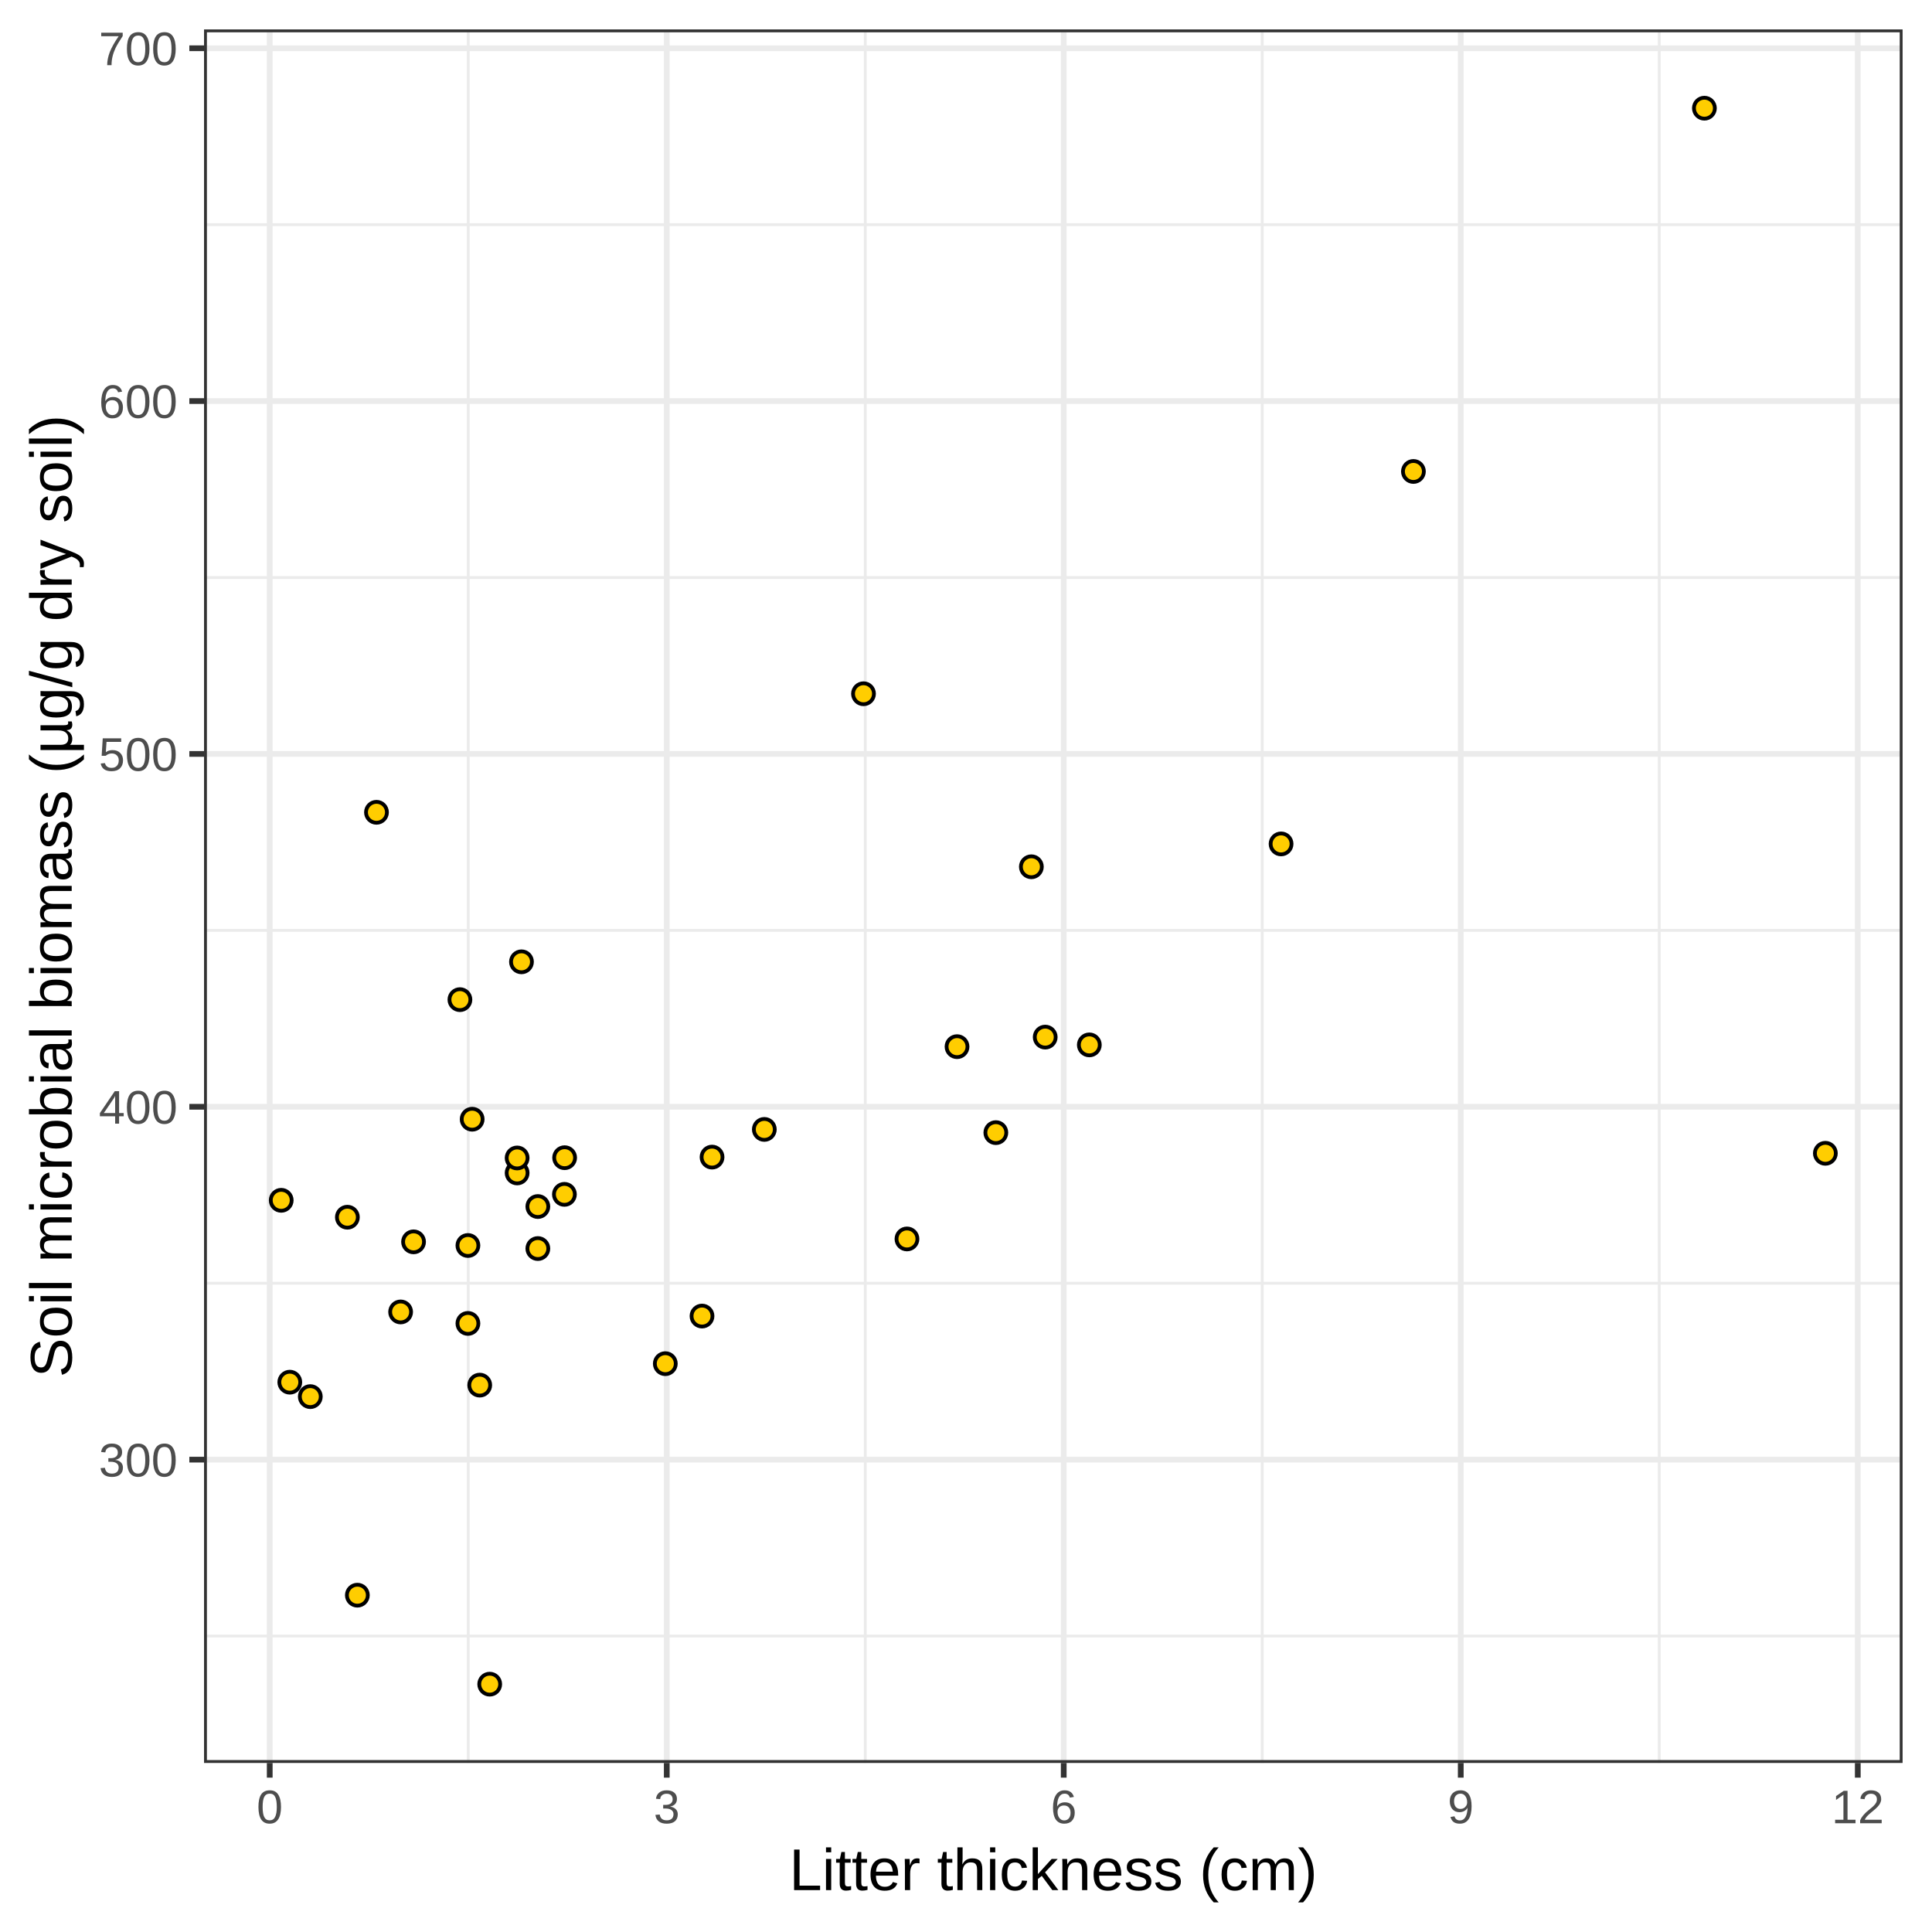
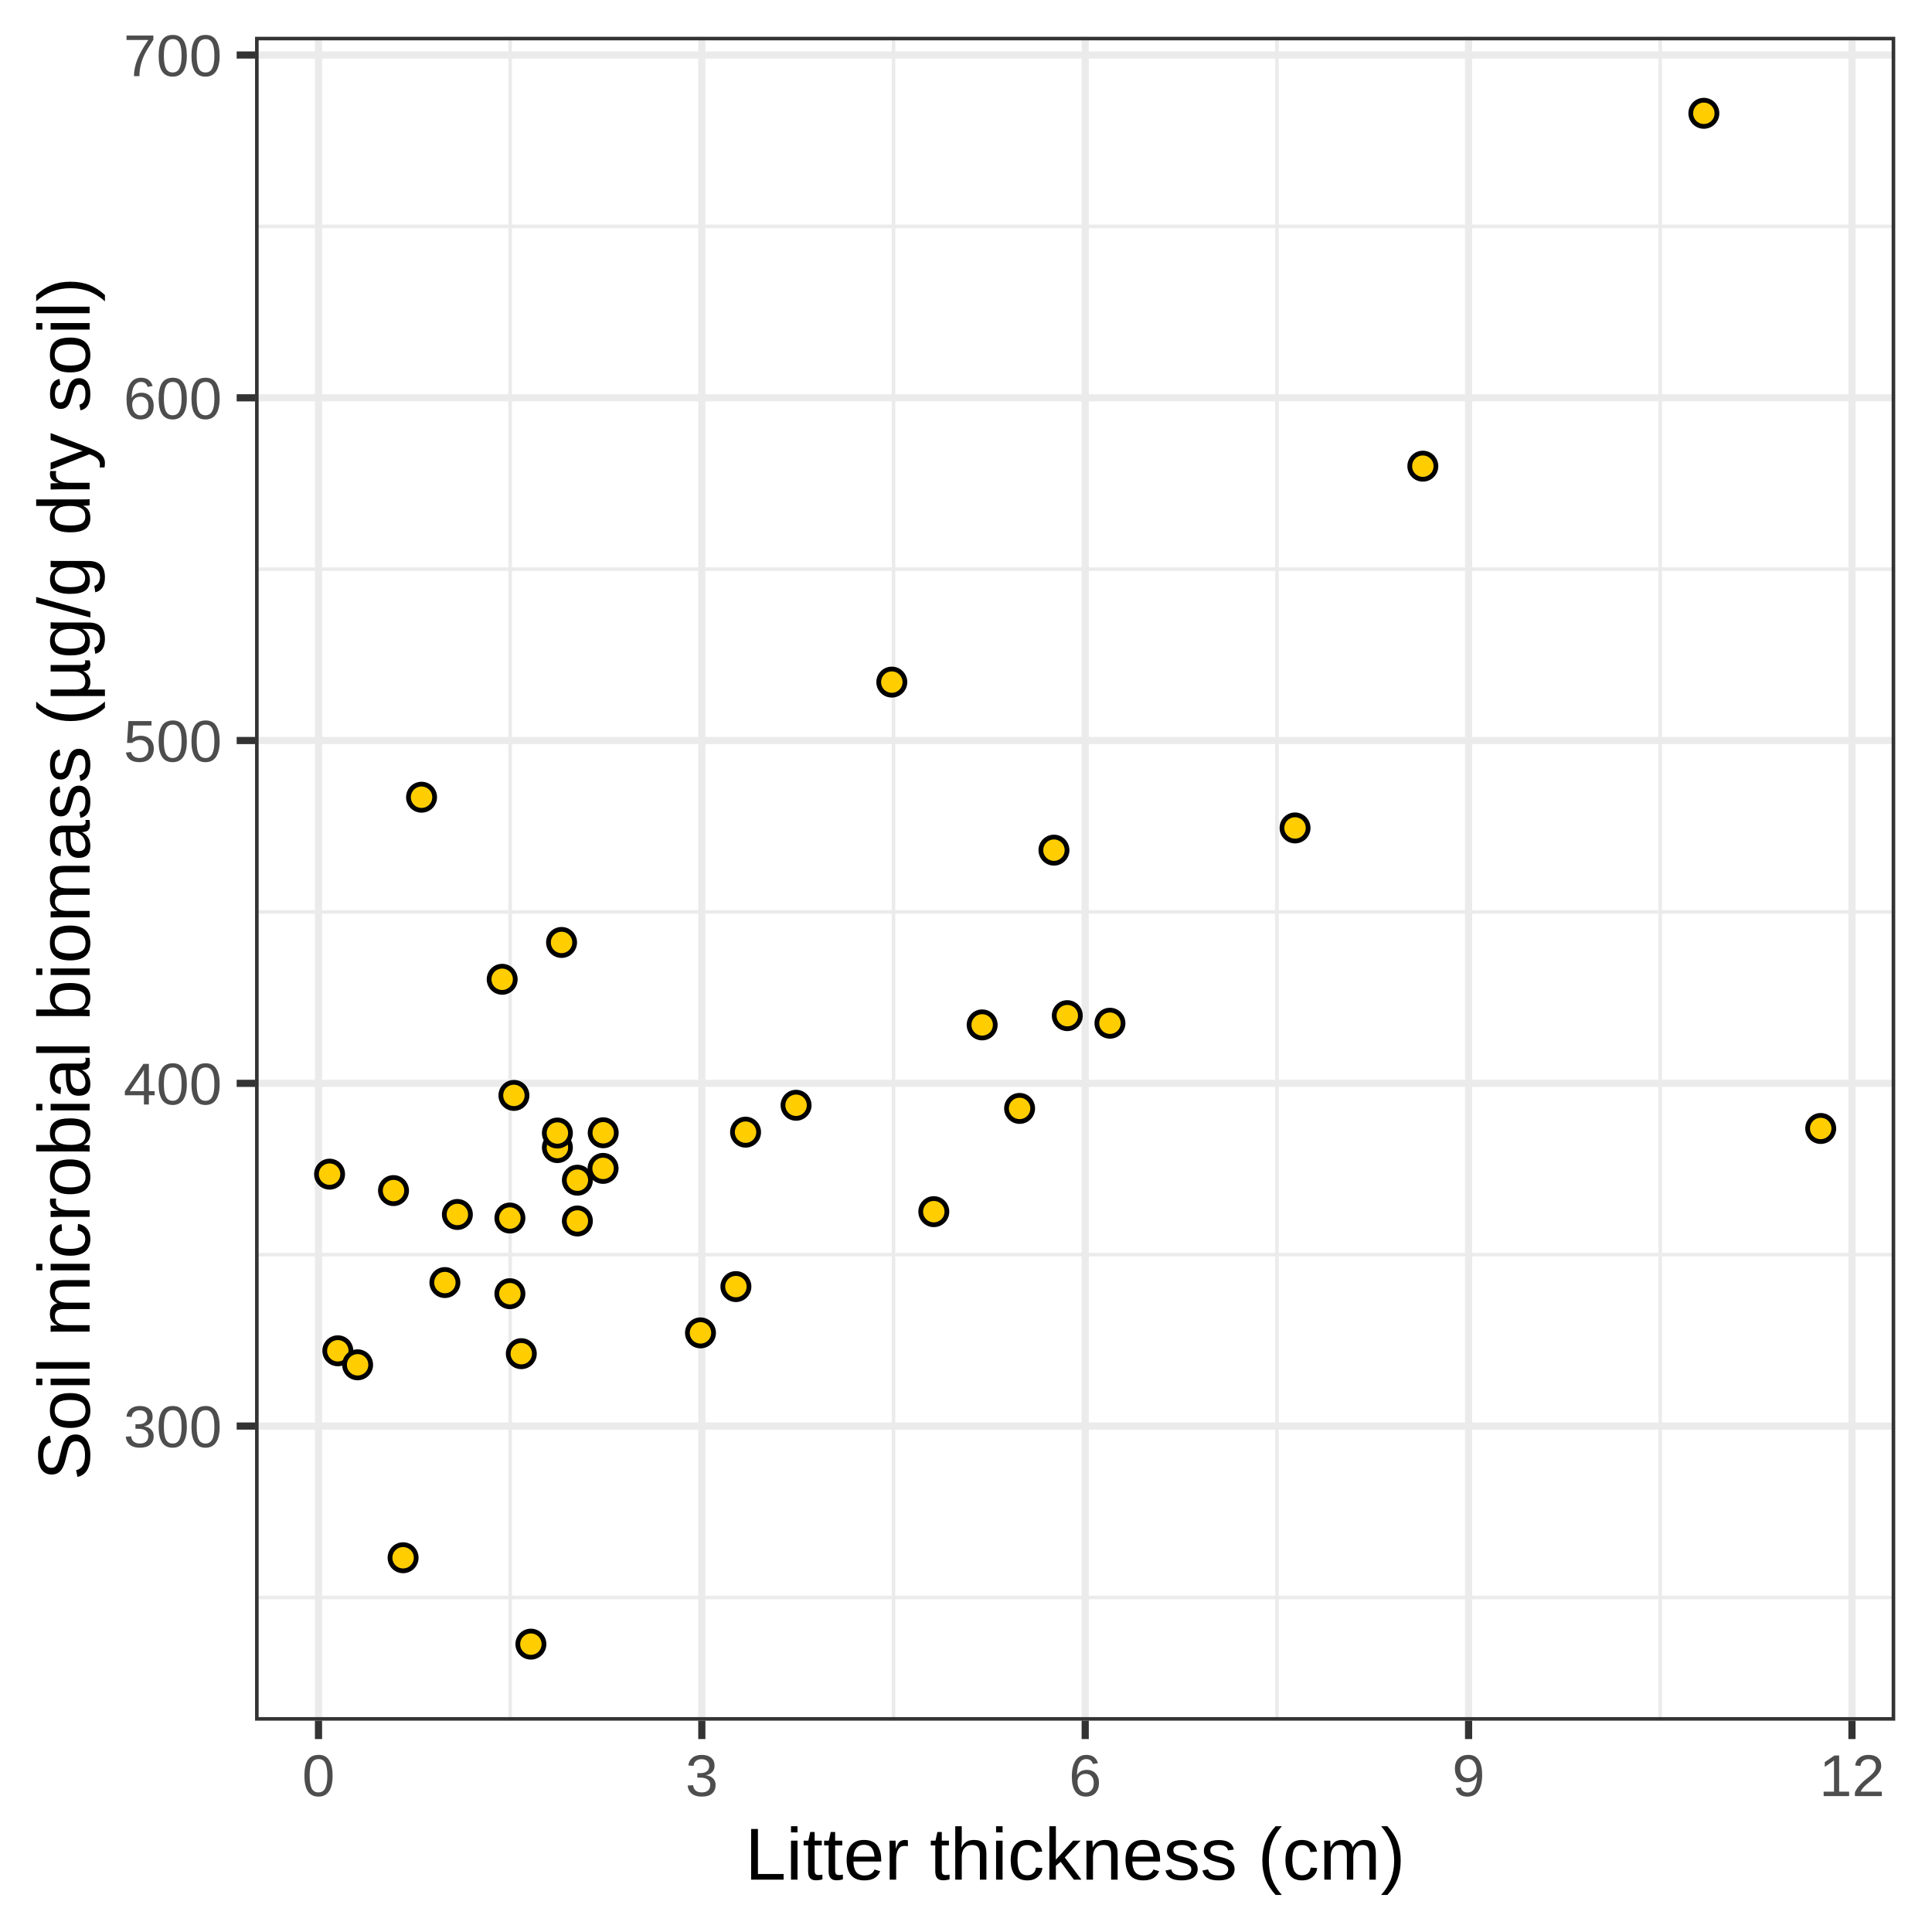
- <svg xmlns="http://www.w3.org/2000/svg" width="360.00pt" height="360.00pt" viewBox="0 0 360.00 360.00">
+ <svg xmlns="http://www.w3.org/2000/svg" width="288.00pt" height="288.00pt" viewBox="0 0 288.00 288.00">
  <g class="svglite">
    <defs>
      <style type="text/css">
    .svglite line, .svglite polyline, .svglite polygon, .svglite path, .svglite rect, .svglite circle {
      fill: none;
      stroke: #000000;
      stroke-linecap: round;
      stroke-linejoin: round;
      stroke-miterlimit: 10.00;
    }
    .svglite text {
      white-space: pre;
    }
    .svglite g.glyphgroup path {
      fill: inherit;
      stroke: none;
    }
  </style>
    </defs>
    <rect width="100%" height="100%" style="stroke: none; fill: #FFFFFF;" />
    <defs>
-       <clipPath id="cpMC4wMHwzNjAuMDB8MC4wMHwzNjAuMDA=">
-         <rect x="0.00" y="0.00" width="360.00" height="360.00" />
+       <clipPath id="cpMC4wMHwyODguMDB8MC4wMHwyODguMDA=">
+         <rect x="0.00" y="0.00" width="288.00" height="288.00" />
      </clipPath>
    </defs>
-     <g clip-path="url(#cpMC4wMHwzNjAuMDB8MC4wMHwzNjAuMDA=)">
-       <rect x="0.00" y="0.00" width="360.00" height="360.00" style="stroke-width: 1.07; stroke: #FFFFFF; fill: #FFFFFF;" />
+     <g clip-path="url(#cpMC4wMHwyODguMDB8MC4wMHwyODguMDA=)">
+       <rect x="0.00" y="0.00" width="288.00" height="288.00" style="stroke-width: 1.07; stroke: #FFFFFF; fill: #FFFFFF;" />
    </g>
    <defs>
-       <clipPath id="cpMzguMDJ8MzU0LjUyfDUuNDh8MzI4LjUw">
-         <rect x="38.02" y="5.48" width="316.50" height="323.02" />
+       <clipPath id="cpMzguMDJ8MjgyLjUyfDUuNDh8MjU2LjUw">
+         <rect x="38.02" y="5.48" width="244.50" height="251.02" />
      </clipPath>
    </defs>
-     <g clip-path="url(#cpMzguMDJ8MzU0LjUyfDUuNDh8MzI4LjUw)">
-       <rect x="38.02" y="5.48" width="316.50" height="323.02" style="stroke-width: 1.07; stroke: none; fill: #FFFFFF;" />
-       <polyline points="38.02,304.85 354.52,304.85 " style="stroke-width: 0.53; stroke: #EBEBEB; stroke-linecap: butt;" />
-       <polyline points="38.02,239.11 354.52,239.11 " style="stroke-width: 0.53; stroke: #EBEBEB; stroke-linecap: butt;" />
-       <polyline points="38.02,173.36 354.52,173.36 " style="stroke-width: 0.53; stroke: #EBEBEB; stroke-linecap: butt;" />
-       <polyline points="38.02,107.61 354.52,107.61 " style="stroke-width: 0.53; stroke: #EBEBEB; stroke-linecap: butt;" />
-       <polyline points="38.02,41.86 354.52,41.86 " style="stroke-width: 0.53; stroke: #EBEBEB; stroke-linecap: butt;" />
-       <polyline points="87.25,328.50 87.25,5.48 " style="stroke-width: 0.53; stroke: #EBEBEB; stroke-linecap: butt;" />
-       <polyline points="161.23,328.50 161.23,5.48 " style="stroke-width: 0.53; stroke: #EBEBEB; stroke-linecap: butt;" />
-       <polyline points="235.20,328.50 235.20,5.48 " style="stroke-width: 0.53; stroke: #EBEBEB; stroke-linecap: butt;" />
-       <polyline points="309.18,328.50 309.18,5.48 " style="stroke-width: 0.53; stroke: #EBEBEB; stroke-linecap: butt;" />
-       <polyline points="38.02,271.98 354.52,271.98 " style="stroke-width: 1.07; stroke: #EBEBEB; stroke-linecap: butt;" />
-       <polyline points="38.02,206.23 354.52,206.23 " style="stroke-width: 1.07; stroke: #EBEBEB; stroke-linecap: butt;" />
-       <polyline points="38.02,140.48 354.52,140.48 " style="stroke-width: 1.07; stroke: #EBEBEB; stroke-linecap: butt;" />
-       <polyline points="38.02,74.73 354.52,74.73 " style="stroke-width: 1.07; stroke: #EBEBEB; stroke-linecap: butt;" />
-       <polyline points="38.02,8.99 354.52,8.99 " style="stroke-width: 1.07; stroke: #EBEBEB; stroke-linecap: butt;" />
-       <polyline points="50.26,328.50 50.26,5.48 " style="stroke-width: 1.07; stroke: #EBEBEB; stroke-linecap: butt;" />
-       <polyline points="124.24,328.50 124.24,5.48 " style="stroke-width: 1.07; stroke: #EBEBEB; stroke-linecap: butt;" />
-       <polyline points="198.21,328.50 198.21,5.48 " style="stroke-width: 1.07; stroke: #EBEBEB; stroke-linecap: butt;" />
-       <polyline points="272.19,328.50 272.19,5.48 " style="stroke-width: 1.07; stroke: #EBEBEB; stroke-linecap: butt;" />
-       <polyline points="346.17,328.50 346.17,5.48 " style="stroke-width: 1.07; stroke: #EBEBEB; stroke-linecap: butt;" />
-       <circle cx="52.40" cy="223.66" r="1.95" style="stroke-width: 0.71; fill: #FFCD00;" />
-       <circle cx="132.68" cy="215.61" r="1.95" style="stroke-width: 0.71; fill: #FFCD00;" />
-       <circle cx="178.33" cy="195.03" r="1.95" style="stroke-width: 0.71; fill: #FFCD00;" />
-       <circle cx="142.42" cy="210.45" r="1.95" style="stroke-width: 0.71; fill: #FFCD00;" />
-       <circle cx="130.81" cy="245.23" r="1.95" style="stroke-width: 0.71; fill: #FFCD00;" />
-       <circle cx="169.00" cy="230.86" r="1.95" style="stroke-width: 0.71; fill: #FFCD00;" />
-       <circle cx="202.98" cy="194.70" r="1.95" style="stroke-width: 0.71; fill: #FFCD00;" />
-       <circle cx="263.37" cy="87.85" r="1.95" style="stroke-width: 0.71; fill: #FFCD00;" />
-       <circle cx="77.06" cy="231.40" r="1.95" style="stroke-width: 0.71; fill: #FFCD00;" />
-       <circle cx="185.56" cy="211.05" r="1.95" style="stroke-width: 0.71; fill: #FFCD00;" />
-       <circle cx="89.39" cy="258.10" r="1.95" style="stroke-width: 0.71; fill: #FFCD00;" />
-       <circle cx="54.00" cy="257.55" r="1.95" style="stroke-width: 0.71; fill: #FFCD00;" />
-       <circle cx="96.36" cy="218.56" r="1.95" style="stroke-width: 0.71; fill: #FFCD00;" />
-       <circle cx="192.18" cy="161.51" r="1.95" style="stroke-width: 0.71; fill: #FFCD00;" />
-       <circle cx="66.59" cy="297.24" r="1.95" style="stroke-width: 0.71; fill: #FFCD00;" />
-       <circle cx="91.25" cy="313.82" r="1.95" style="stroke-width: 0.71; fill: #FFCD00;" />
-       <circle cx="100.22" cy="224.82" r="1.95" style="stroke-width: 0.71; fill: #FFCD00;" />
-       <circle cx="100.22" cy="232.65" r="1.95" style="stroke-width: 0.71; fill: #FFCD00;" />
-       <circle cx="194.76" cy="193.25" r="1.95" style="stroke-width: 0.71; fill: #FFCD00;" />
-       <circle cx="74.65" cy="244.46" r="1.95" style="stroke-width: 0.71; fill: #FFCD00;" />
-       <circle cx="87.19" cy="232.08" r="1.95" style="stroke-width: 0.71; fill: #FFCD00;" />
-       <circle cx="87.19" cy="246.60" r="1.95" style="stroke-width: 0.71; fill: #FFCD00;" />
-       <circle cx="317.59" cy="20.16" r="1.95" style="stroke-width: 0.71; fill: #FFCD00;" />
-       <circle cx="123.97" cy="254.10" r="1.95" style="stroke-width: 0.71; fill: #FFCD00;" />
-       <circle cx="57.82" cy="260.24" r="1.95" style="stroke-width: 0.71; fill: #FFCD00;" />
-       <circle cx="70.15" cy="151.36" r="1.95" style="stroke-width: 0.71; fill: #FFCD00;" />
-       <circle cx="160.90" cy="129.27" r="1.95" style="stroke-width: 0.71; fill: #FFCD00;" />
-       <circle cx="105.17" cy="222.55" r="1.95" style="stroke-width: 0.71; fill: #FFCD00;" />
-       <circle cx="238.71" cy="157.25" r="1.95" style="stroke-width: 0.71; fill: #FFCD00;" />
-       <circle cx="87.98" cy="208.55" r="1.95" style="stroke-width: 0.71; fill: #FFCD00;" />
-       <circle cx="85.70" cy="186.27" r="1.95" style="stroke-width: 0.71; fill: #FFCD00;" />
-       <circle cx="97.17" cy="179.22" r="1.95" style="stroke-width: 0.71; fill: #FFCD00;" />
-       <circle cx="105.21" cy="215.72" r="1.95" style="stroke-width: 0.71; fill: #FFCD00;" />
-       <circle cx="64.73" cy="226.81" r="1.95" style="stroke-width: 0.71; fill: #FFCD00;" />
-       <circle cx="96.36" cy="215.77" r="1.95" style="stroke-width: 0.71; fill: #FFCD00;" />
-       <circle cx="340.13" cy="214.90" r="1.95" style="stroke-width: 0.71; fill: #FFCD00;" />
-       <rect x="38.02" y="5.48" width="316.50" height="323.02" style="stroke-width: 1.07; stroke: #333333;" />
+     <g clip-path="url(#cpMzguMDJ8MjgyLjUyfDUuNDh8MjU2LjUw)">
+       <rect x="38.02" y="5.48" width="244.50" height="251.02" style="stroke-width: 1.07; stroke: none; fill: #FFFFFF;" />
+       <polyline points="38.02,238.13 282.52,238.13 " style="stroke-width: 0.53; stroke: #EBEBEB; stroke-linecap: butt;" />
+       <polyline points="38.02,187.03 282.52,187.03 " style="stroke-width: 0.53; stroke: #EBEBEB; stroke-linecap: butt;" />
+       <polyline points="38.02,135.94 282.52,135.94 " style="stroke-width: 0.53; stroke: #EBEBEB; stroke-linecap: butt;" />
+       <polyline points="38.02,84.84 282.52,84.84 " style="stroke-width: 0.53; stroke: #EBEBEB; stroke-linecap: butt;" />
+       <polyline points="38.02,33.75 282.52,33.75 " style="stroke-width: 0.53; stroke: #EBEBEB; stroke-linecap: butt;" />
+       <polyline points="76.05,256.50 76.05,5.48 " style="stroke-width: 0.53; stroke: #EBEBEB; stroke-linecap: butt;" />
+       <polyline points="133.20,256.50 133.20,5.48 " style="stroke-width: 0.53; stroke: #EBEBEB; stroke-linecap: butt;" />
+       <polyline points="190.35,256.50 190.35,5.48 " style="stroke-width: 0.53; stroke: #EBEBEB; stroke-linecap: butt;" />
+       <polyline points="247.49,256.50 247.49,5.48 " style="stroke-width: 0.53; stroke: #EBEBEB; stroke-linecap: butt;" />
+       <polyline points="38.02,212.58 282.52,212.58 " style="stroke-width: 1.07; stroke: #EBEBEB; stroke-linecap: butt;" />
+       <polyline points="38.02,161.49 282.52,161.49 " style="stroke-width: 1.07; stroke: #EBEBEB; stroke-linecap: butt;" />
+       <polyline points="38.02,110.39 282.52,110.39 " style="stroke-width: 1.07; stroke: #EBEBEB; stroke-linecap: butt;" />
+       <polyline points="38.02,59.30 282.52,59.30 " style="stroke-width: 1.07; stroke: #EBEBEB; stroke-linecap: butt;" />
+       <polyline points="38.02,8.20 282.52,8.20 " style="stroke-width: 1.07; stroke: #EBEBEB; stroke-linecap: butt;" />
+       <polyline points="47.48,256.50 47.48,5.48 " style="stroke-width: 1.07; stroke: #EBEBEB; stroke-linecap: butt;" />
+       <polyline points="104.62,256.50 104.62,5.48 " style="stroke-width: 1.07; stroke: #EBEBEB; stroke-linecap: butt;" />
+       <polyline points="161.77,256.50 161.77,5.48 " style="stroke-width: 1.07; stroke: #EBEBEB; stroke-linecap: butt;" />
+       <polyline points="218.92,256.50 218.92,5.48 " style="stroke-width: 1.07; stroke: #EBEBEB; stroke-linecap: butt;" />
+       <polyline points="276.07,256.50 276.07,5.48 " style="stroke-width: 1.07; stroke: #EBEBEB; stroke-linecap: butt;" />
+       <circle cx="49.13" cy="175.03" r="1.95" style="stroke-width: 0.71; fill: #FFCD00;" />
+       <circle cx="111.14" cy="168.77" r="1.95" style="stroke-width: 0.71; fill: #FFCD00;" />
+       <circle cx="146.41" cy="152.78" r="1.95" style="stroke-width: 0.71; fill: #FFCD00;" />
+       <circle cx="118.67" cy="164.76" r="1.95" style="stroke-width: 0.71; fill: #FFCD00;" />
+       <circle cx="109.70" cy="191.79" r="1.95" style="stroke-width: 0.71; fill: #FFCD00;" />
+       <circle cx="139.20" cy="180.62" r="1.95" style="stroke-width: 0.71; fill: #FFCD00;" />
+       <circle cx="165.46" cy="152.53" r="1.95" style="stroke-width: 0.71; fill: #FFCD00;" />
+       <circle cx="212.10" cy="69.49" r="1.95" style="stroke-width: 0.71; fill: #FFCD00;" />
+       <circle cx="68.18" cy="181.04" r="1.95" style="stroke-width: 0.71; fill: #FFCD00;" />
+       <circle cx="151.99" cy="165.23" r="1.95" style="stroke-width: 0.71; fill: #FFCD00;" />
+       <circle cx="77.71" cy="201.79" r="1.95" style="stroke-width: 0.71; fill: #FFCD00;" />
+       <circle cx="50.36" cy="201.36" r="1.95" style="stroke-width: 0.71; fill: #FFCD00;" />
+       <circle cx="83.09" cy="171.07" r="1.95" style="stroke-width: 0.71; fill: #FFCD00;" />
+       <circle cx="157.11" cy="126.73" r="1.95" style="stroke-width: 0.71; fill: #FFCD00;" />
+       <circle cx="60.09" cy="232.21" r="1.95" style="stroke-width: 0.71; fill: #FFCD00;" />
+       <circle cx="79.14" cy="245.09" r="1.95" style="stroke-width: 0.71; fill: #FFCD00;" />
+       <circle cx="86.07" cy="175.93" r="1.95" style="stroke-width: 0.71; fill: #FFCD00;" />
+       <circle cx="86.07" cy="182.01" r="1.95" style="stroke-width: 0.71; fill: #FFCD00;" />
+       <circle cx="159.10" cy="151.40" r="1.95" style="stroke-width: 0.71; fill: #FFCD00;" />
+       <circle cx="66.32" cy="191.19" r="1.95" style="stroke-width: 0.71; fill: #FFCD00;" />
+       <circle cx="76.01" cy="181.57" r="1.95" style="stroke-width: 0.71; fill: #FFCD00;" />
+       <circle cx="76.01" cy="192.85" r="1.95" style="stroke-width: 0.71; fill: #FFCD00;" />
+       <circle cx="253.99" cy="16.89" r="1.95" style="stroke-width: 0.71; fill: #FFCD00;" />
+       <circle cx="104.42" cy="198.69" r="1.95" style="stroke-width: 0.71; fill: #FFCD00;" />
+       <circle cx="53.31" cy="203.45" r="1.95" style="stroke-width: 0.71; fill: #FFCD00;" />
+       <circle cx="62.84" cy="118.84" r="1.95" style="stroke-width: 0.71; fill: #FFCD00;" />
+       <circle cx="132.94" cy="101.68" r="1.95" style="stroke-width: 0.71; fill: #FFCD00;" />
+       <circle cx="89.90" cy="174.17" r="1.95" style="stroke-width: 0.71; fill: #FFCD00;" />
+       <circle cx="193.05" cy="123.42" r="1.95" style="stroke-width: 0.71; fill: #FFCD00;" />
+       <circle cx="76.61" cy="163.29" r="1.95" style="stroke-width: 0.71; fill: #FFCD00;" />
+       <circle cx="74.86" cy="145.98" r="1.95" style="stroke-width: 0.71; fill: #FFCD00;" />
+       <circle cx="83.71" cy="140.49" r="1.95" style="stroke-width: 0.71; fill: #FFCD00;" />
+       <circle cx="89.92" cy="168.86" r="1.95" style="stroke-width: 0.71; fill: #FFCD00;" />
+       <circle cx="58.66" cy="177.48" r="1.95" style="stroke-width: 0.71; fill: #FFCD00;" />
+       <circle cx="83.09" cy="168.90" r="1.95" style="stroke-width: 0.71; fill: #FFCD00;" />
+       <circle cx="271.41" cy="168.22" r="1.95" style="stroke-width: 0.71; fill: #FFCD00;" />
+       <rect x="38.02" y="5.48" width="244.50" height="251.02" style="stroke-width: 1.07; stroke: #333333;" />
    </g>
-     <g clip-path="url(#cpMC4wMHwzNjAuMDB8MC4wMHwzNjAuMDA=)">
-       <text x="33.09" y="275.13" text-anchor="end" style="font-size: 8.80px;fill: #4D4D4D; font-family: &quot;Arial&quot;;" textLength="14.67px" lengthAdjust="spacingAndGlyphs">300</text>
-       <text x="33.09" y="209.38" text-anchor="end" style="font-size: 8.80px;fill: #4D4D4D; font-family: &quot;Arial&quot;;" textLength="14.67px" lengthAdjust="spacingAndGlyphs">400</text>
-       <text x="33.09" y="143.63" text-anchor="end" style="font-size: 8.80px;fill: #4D4D4D; font-family: &quot;Arial&quot;;" textLength="14.67px" lengthAdjust="spacingAndGlyphs">500</text>
-       <text x="33.09" y="77.88" text-anchor="end" style="font-size: 8.80px;fill: #4D4D4D; font-family: &quot;Arial&quot;;" textLength="14.67px" lengthAdjust="spacingAndGlyphs">600</text>
-       <text x="33.09" y="12.14" text-anchor="end" style="font-size: 8.80px;fill: #4D4D4D; font-family: &quot;Arial&quot;;" textLength="14.67px" lengthAdjust="spacingAndGlyphs">700</text>
-       <polyline points="35.28,271.98 38.02,271.98 " style="stroke-width: 1.07; stroke: #333333; stroke-linecap: butt;" />
-       <polyline points="35.28,206.23 38.02,206.23 " style="stroke-width: 1.07; stroke: #333333; stroke-linecap: butt;" />
-       <polyline points="35.28,140.48 38.02,140.48 " style="stroke-width: 1.07; stroke: #333333; stroke-linecap: butt;" />
-       <polyline points="35.28,74.73 38.02,74.73 " style="stroke-width: 1.07; stroke: #333333; stroke-linecap: butt;" />
-       <polyline points="35.28,8.99 38.02,8.99 " style="stroke-width: 1.07; stroke: #333333; stroke-linecap: butt;" />
-       <polyline points="50.26,331.24 50.26,328.50 " style="stroke-width: 1.07; stroke: #333333; stroke-linecap: butt;" />
-       <polyline points="124.24,331.24 124.24,328.50 " style="stroke-width: 1.07; stroke: #333333; stroke-linecap: butt;" />
-       <polyline points="198.21,331.24 198.21,328.50 " style="stroke-width: 1.07; stroke: #333333; stroke-linecap: butt;" />
-       <polyline points="272.19,331.24 272.19,328.50 " style="stroke-width: 1.07; stroke: #333333; stroke-linecap: butt;" />
-       <polyline points="346.17,331.24 346.17,328.50 " style="stroke-width: 1.07; stroke: #333333; stroke-linecap: butt;" />
-       <text x="50.26" y="339.74" text-anchor="middle" style="font-size: 8.80px;fill: #4D4D4D; font-family: &quot;Arial&quot;;" textLength="4.89px" lengthAdjust="spacingAndGlyphs">0</text>
-       <text x="124.24" y="339.74" text-anchor="middle" style="font-size: 8.80px;fill: #4D4D4D; font-family: &quot;Arial&quot;;" textLength="4.89px" lengthAdjust="spacingAndGlyphs">3</text>
-       <text x="198.21" y="339.74" text-anchor="middle" style="font-size: 8.80px;fill: #4D4D4D; font-family: &quot;Arial&quot;;" textLength="4.89px" lengthAdjust="spacingAndGlyphs">6</text>
-       <text x="272.19" y="339.74" text-anchor="middle" style="font-size: 8.80px;fill: #4D4D4D; font-family: &quot;Arial&quot;;" textLength="4.89px" lengthAdjust="spacingAndGlyphs">9</text>
-       <text x="346.17" y="339.74" text-anchor="middle" style="font-size: 8.80px;fill: #4D4D4D; font-family: &quot;Arial&quot;;" textLength="9.78px" lengthAdjust="spacingAndGlyphs">12</text>
-       <text x="196.27" y="352.20" text-anchor="middle" style="font-size: 11.00px; font-family: &quot;Arial&quot;;" textLength="98.44px" lengthAdjust="spacingAndGlyphs">Litter thickness (cm)</text>
-       <text transform="translate(13.36,166.99) rotate(-90)" text-anchor="middle" style="font-size: 11.00px; font-family: &quot;Arial&quot;;" textLength="179.38px" lengthAdjust="spacingAndGlyphs">Soil microbial biomass (µg/g dry soil)</text>
+     <g clip-path="url(#cpMC4wMHwyODguMDB8MC4wMHwyODguMDA=)">
+       <text x="33.09" y="215.73" text-anchor="end" style="font-size: 8.80px;fill: #4D4D4D; font-family: &quot;Arial&quot;;" textLength="14.67px" lengthAdjust="spacingAndGlyphs">300</text>
+       <text x="33.09" y="164.64" text-anchor="end" style="font-size: 8.80px;fill: #4D4D4D; font-family: &quot;Arial&quot;;" textLength="14.67px" lengthAdjust="spacingAndGlyphs">400</text>
+       <text x="33.09" y="113.54" text-anchor="end" style="font-size: 8.80px;fill: #4D4D4D; font-family: &quot;Arial&quot;;" textLength="14.67px" lengthAdjust="spacingAndGlyphs">500</text>
+       <text x="33.09" y="62.45" text-anchor="end" style="font-size: 8.80px;fill: #4D4D4D; font-family: &quot;Arial&quot;;" textLength="14.67px" lengthAdjust="spacingAndGlyphs">600</text>
+       <text x="33.09" y="11.35" text-anchor="end" style="font-size: 8.80px;fill: #4D4D4D; font-family: &quot;Arial&quot;;" textLength="14.67px" lengthAdjust="spacingAndGlyphs">700</text>
+       <polyline points="35.28,212.58 38.02,212.58 " style="stroke-width: 1.07; stroke: #333333; stroke-linecap: butt;" />
+       <polyline points="35.28,161.49 38.02,161.49 " style="stroke-width: 1.07; stroke: #333333; stroke-linecap: butt;" />
+       <polyline points="35.28,110.39 38.02,110.39 " style="stroke-width: 1.07; stroke: #333333; stroke-linecap: butt;" />
+       <polyline points="35.28,59.30 38.02,59.30 " style="stroke-width: 1.07; stroke: #333333; stroke-linecap: butt;" />
+       <polyline points="35.28,8.20 38.02,8.20 " style="stroke-width: 1.07; stroke: #333333; stroke-linecap: butt;" />
+       <polyline points="47.48,259.24 47.48,256.50 " style="stroke-width: 1.07; stroke: #333333; stroke-linecap: butt;" />
+       <polyline points="104.62,259.24 104.62,256.50 " style="stroke-width: 1.07; stroke: #333333; stroke-linecap: butt;" />
+       <polyline points="161.77,259.24 161.77,256.50 " style="stroke-width: 1.07; stroke: #333333; stroke-linecap: butt;" />
+       <polyline points="218.92,259.24 218.92,256.50 " style="stroke-width: 1.07; stroke: #333333; stroke-linecap: butt;" />
+       <polyline points="276.07,259.24 276.07,256.50 " style="stroke-width: 1.07; stroke: #333333; stroke-linecap: butt;" />
+       <text x="47.48" y="267.74" text-anchor="middle" style="font-size: 8.80px;fill: #4D4D4D; font-family: &quot;Arial&quot;;" textLength="4.89px" lengthAdjust="spacingAndGlyphs">0</text>
+       <text x="104.62" y="267.74" text-anchor="middle" style="font-size: 8.80px;fill: #4D4D4D; font-family: &quot;Arial&quot;;" textLength="4.89px" lengthAdjust="spacingAndGlyphs">3</text>
+       <text x="161.77" y="267.74" text-anchor="middle" style="font-size: 8.80px;fill: #4D4D4D; font-family: &quot;Arial&quot;;" textLength="4.89px" lengthAdjust="spacingAndGlyphs">6</text>
+       <text x="218.92" y="267.74" text-anchor="middle" style="font-size: 8.80px;fill: #4D4D4D; font-family: &quot;Arial&quot;;" textLength="4.89px" lengthAdjust="spacingAndGlyphs">9</text>
+       <text x="276.07" y="267.74" text-anchor="middle" style="font-size: 8.80px;fill: #4D4D4D; font-family: &quot;Arial&quot;;" textLength="9.78px" lengthAdjust="spacingAndGlyphs">12</text>
+       <text x="160.27" y="280.20" text-anchor="middle" style="font-size: 11.00px; font-family: &quot;Arial&quot;;" textLength="98.44px" lengthAdjust="spacingAndGlyphs">Litter thickness (cm)</text>
+       <text transform="translate(13.36,130.99) rotate(-90)" text-anchor="middle" style="font-size: 11.00px; font-family: &quot;Arial&quot;;" textLength="179.38px" lengthAdjust="spacingAndGlyphs">Soil microbial biomass (µg/g dry soil)</text>
    </g>
  </g>
</svg>
